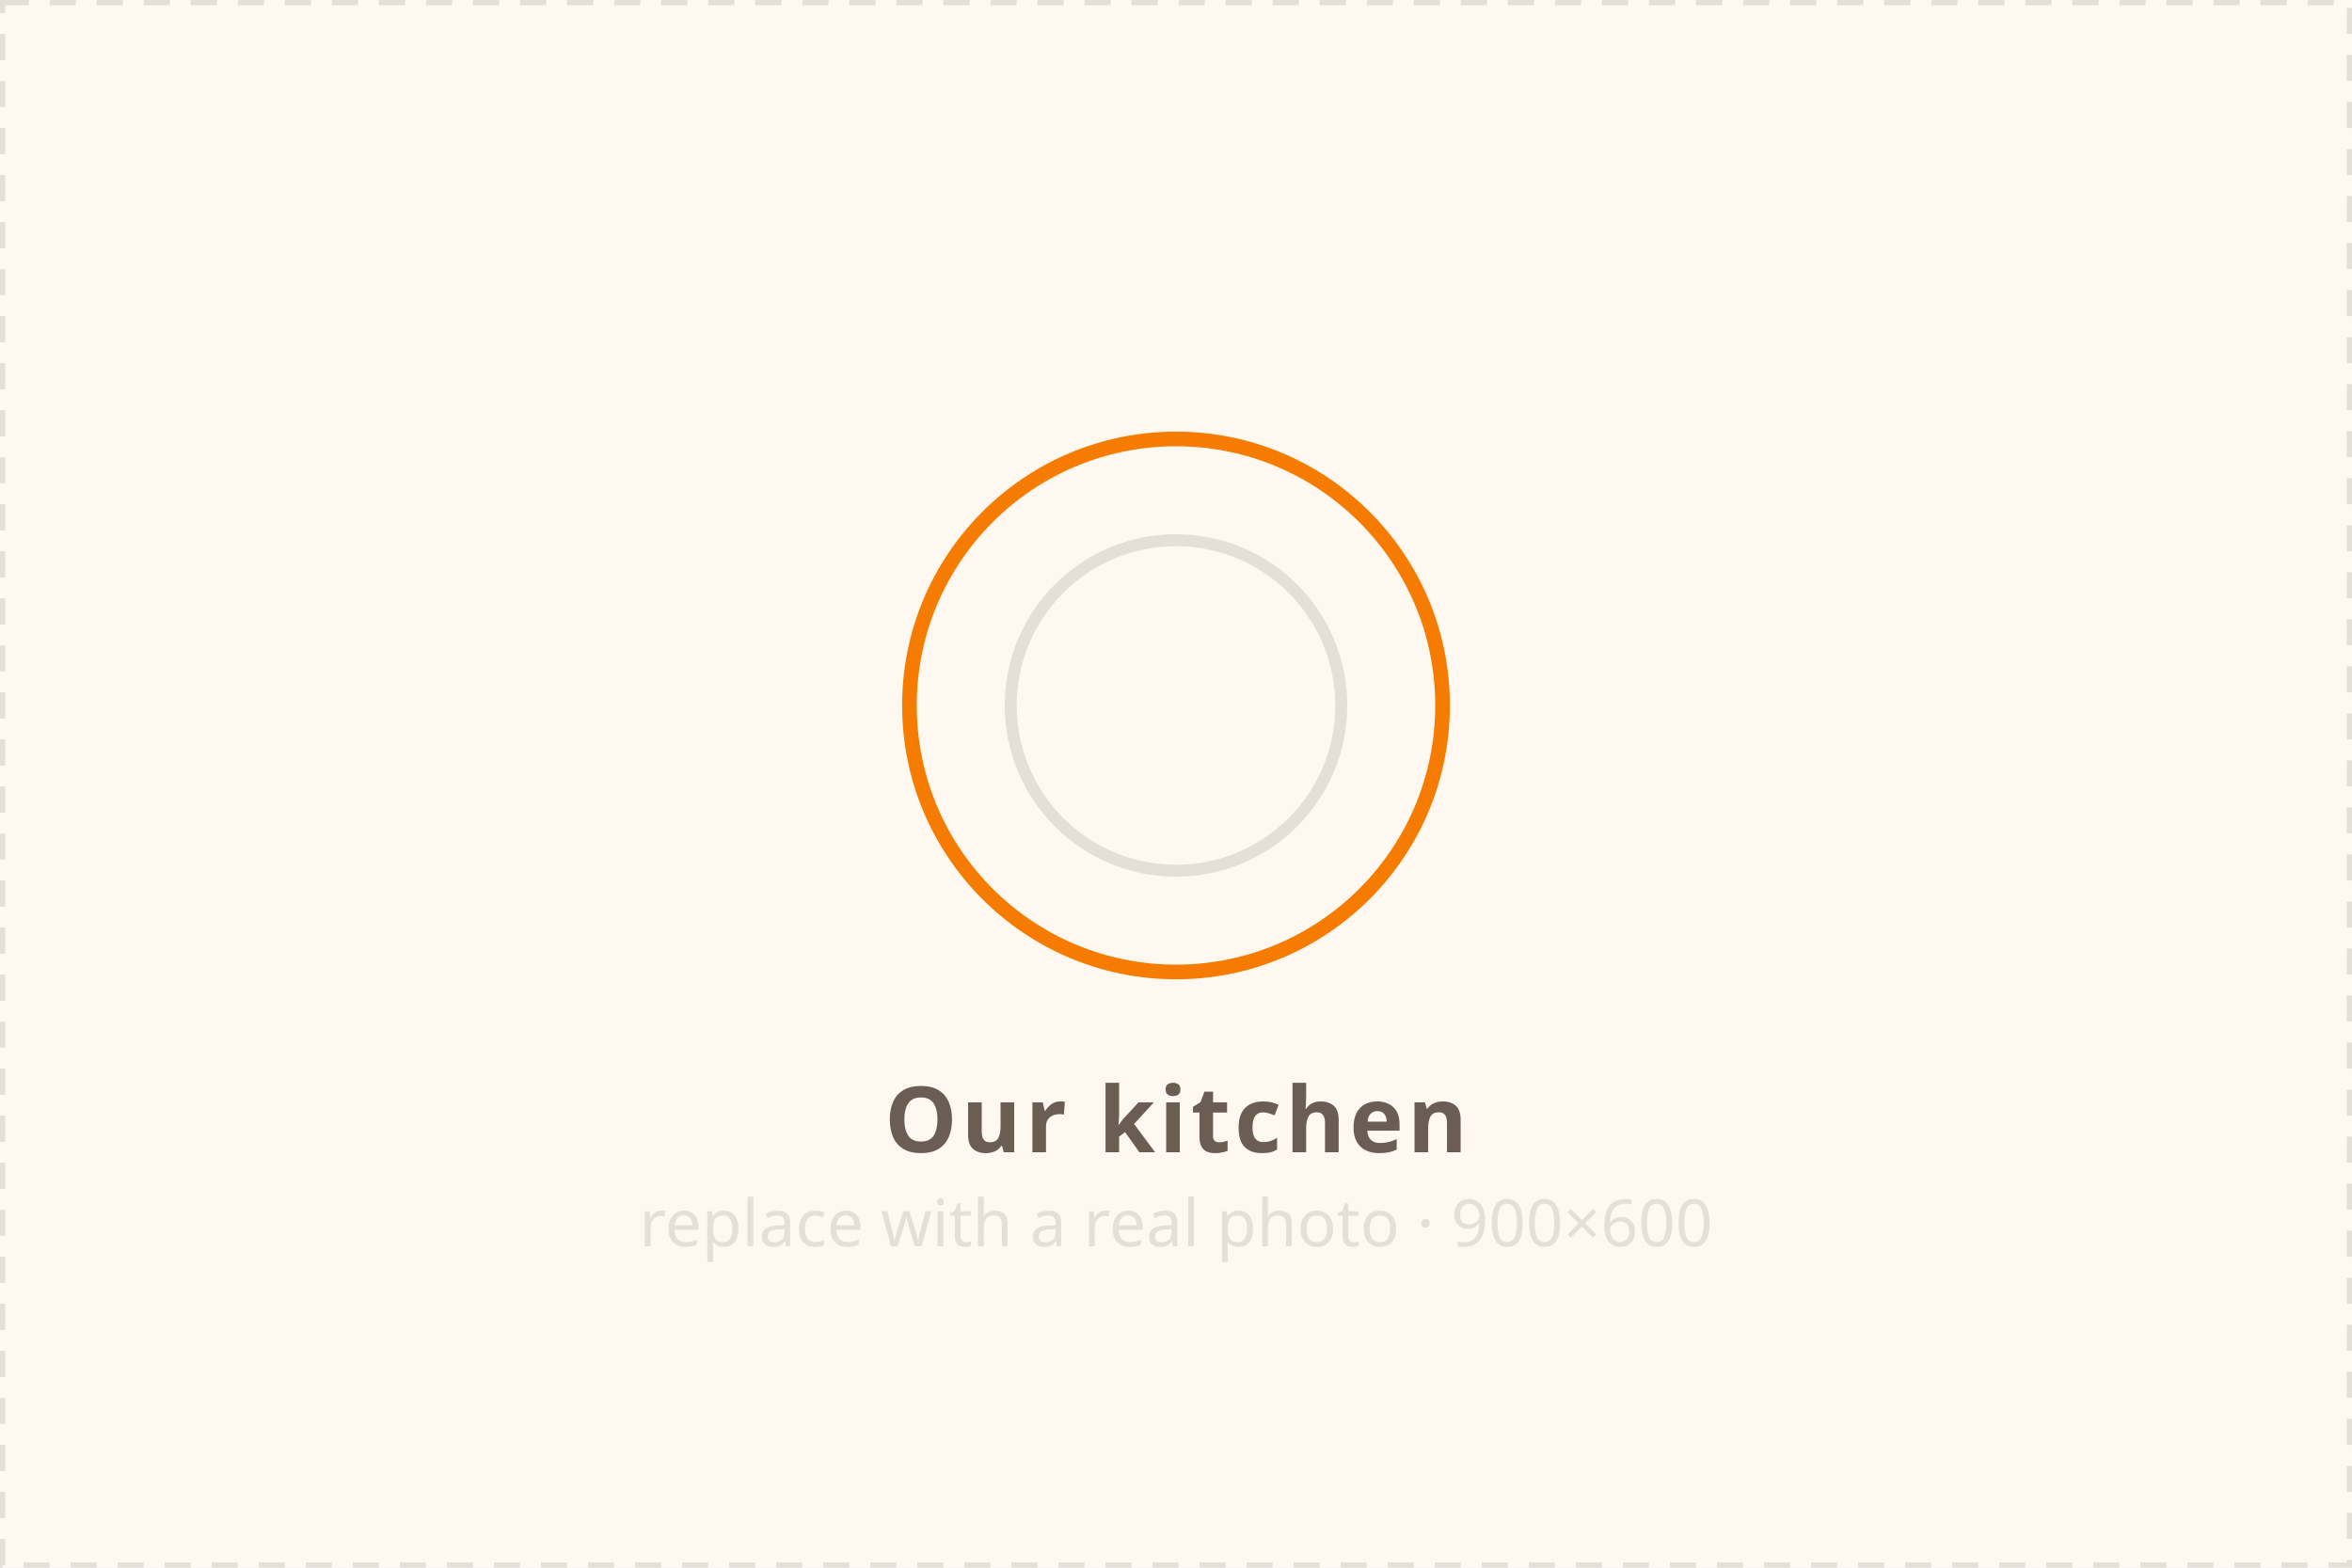
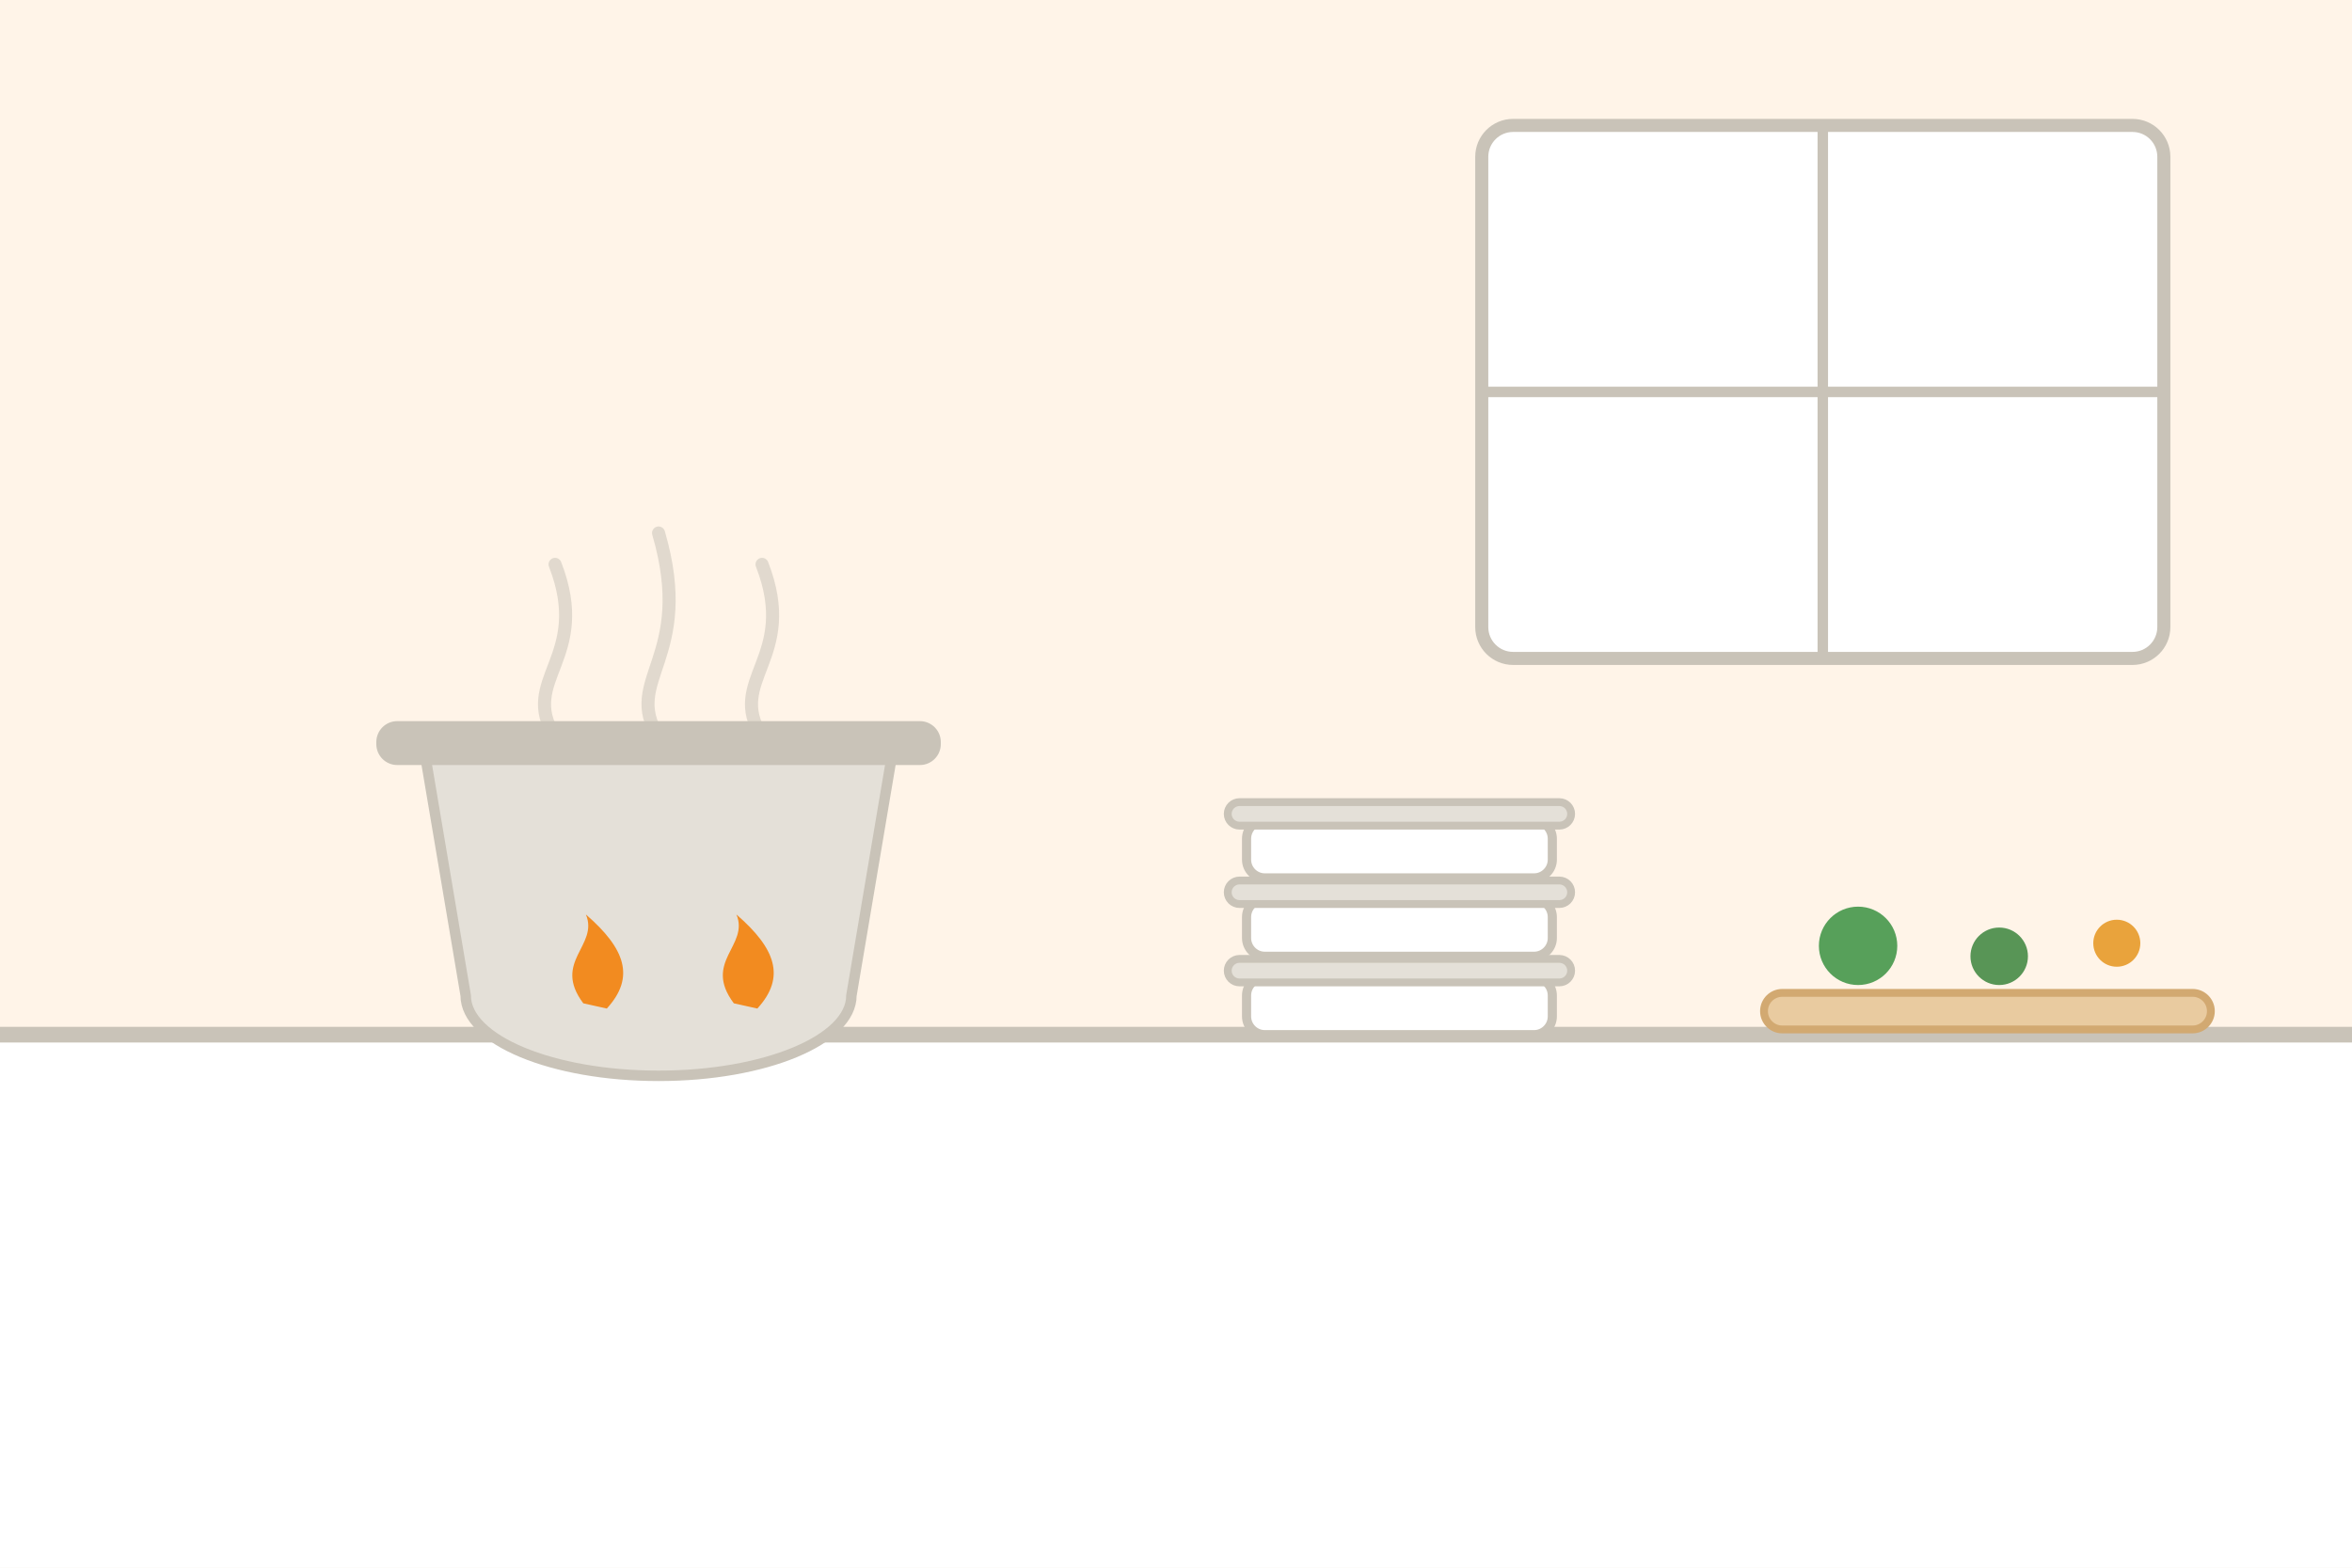
- <svg xmlns="http://www.w3.org/2000/svg" viewBox="0 0 900 600" width="900" height="600" role="img" aria-label="Our kitchen placeholder">
+ <svg xmlns="http://www.w3.org/2000/svg" viewBox="0 0 900 600" width="900" height="600" role="img" aria-label="A clean home kitchen: pot on the flame and stacked steel tiffins">
  <rect width="900" height="600" fill="#FFF8F0" />
-   <rect x="1" y="1" width="898" height="598" fill="none" stroke="#E4E0D8" stroke-width="2" stroke-dasharray="10 8" />
-   <circle cx="450" cy="270" r="102" fill="none" stroke="#F57C00" stroke-width="5.61" />
-   <circle cx="450" cy="270" r="63.24" fill="none" stroke="#E4E0D8" stroke-width="4.59" />
-   <text x="450" y="441" text-anchor="middle" fill="#6B5D54" font-family="system-ui, sans-serif" font-size="35" font-weight="600" letter-spacing="1.5">Our kitchen</text>
-   <text x="450" y="477" text-anchor="middle" fill="#E4E0D8" font-family="system-ui, sans-serif" font-size="25">replace with a real photo · 900×600</text>
+   <rect x="0" y="0" width="900" height="396" fill="#FFEEDC" opacity=".4" />
+   <rect x="567" y="48" width="261" height="204" rx="12" fill="#FFFFFF" stroke="#C9C3B8" stroke-width="5" />
+   <line x1="697.5" y1="48" x2="697.5" y2="252" stroke="#C9C3B8" stroke-width="4" />
+   <line x1="567" y1="150" x2="828" y2="150" stroke="#C9C3B8" stroke-width="4" />
+   <path d="M212.4 282 c -14 -22 14 -30 0 -66" fill="none" stroke="#C9C3B8" stroke-width="5" stroke-linecap="round" opacity=".55" />
+   <path d="M252 282 c -14 -22 14 -30 0 -78" fill="none" stroke="#C9C3B8" stroke-width="5" stroke-linecap="round" opacity=".55" />
+   <path d="M291.6 282 c -14 -22 14 -30 0 -66" fill="none" stroke="#C9C3B8" stroke-width="5" stroke-linecap="round" opacity=".55" />
+   <rect x="0" y="396" width="900" height="204" fill="#FFFFFF" />
+   <line x1="0" y1="396" x2="900" y2="396" stroke="#C9C3B8" stroke-width="6" />
+   <path d="M162 285 h 180 l -16.2 96            a 72 30 0 0 1 -147.6 0 z" fill="#E4E0D8" stroke="#C9C3B8" stroke-width="4" />
+   <rect x="144" y="276" width="216" height="16.8" rx="8" fill="#C9C3B8" />
+   <path d="M223.2 384 c -12 -16 6 -22 1 -34 c 15 13 19 24 8 36 z" fill="#F57C00" opacity=".85" />
+   <path d="M280.8 384 c -12 -16 6 -22 1 -34 c 15 13 19 24 8 36 z" fill="#F57C00" opacity=".85" />
+   <rect x="477" y="374" width="117" height="22" rx="7" fill="#FFFFFF" stroke="#C9C3B8" stroke-width="3.5" />
+   <rect x="469.8" y="367" width="131.4" height="9" rx="4.5" fill="#E4E0D8" stroke="#C9C3B8" stroke-width="3" />
+   <rect x="477" y="344" width="117" height="22" rx="7" fill="#FFFFFF" stroke="#C9C3B8" stroke-width="3.5" />
+   <rect x="469.8" y="337" width="131.4" height="9" rx="4.5" fill="#E4E0D8" stroke="#C9C3B8" stroke-width="3" />
+   <rect x="477" y="314" width="117" height="22" rx="7" fill="#FFFFFF" stroke="#C9C3B8" stroke-width="3.5" />
+   <rect x="469.8" y="307" width="131.4" height="9" rx="4.5" fill="#E4E0D8" stroke="#C9C3B8" stroke-width="3" />
+   <rect x="675" y="380" width="171" height="14" rx="7" fill="#E9CBA0" stroke="#D2A971" stroke-width="3" />
+   <circle cx="711" cy="362" r="15" fill="#57A05A" />
+   <circle cx="765" cy="366" r="11" fill="#2E7D32" opacity=".8" />
+   <circle cx="810" cy="361" r="9" fill="#E9A33C" />
</svg>
